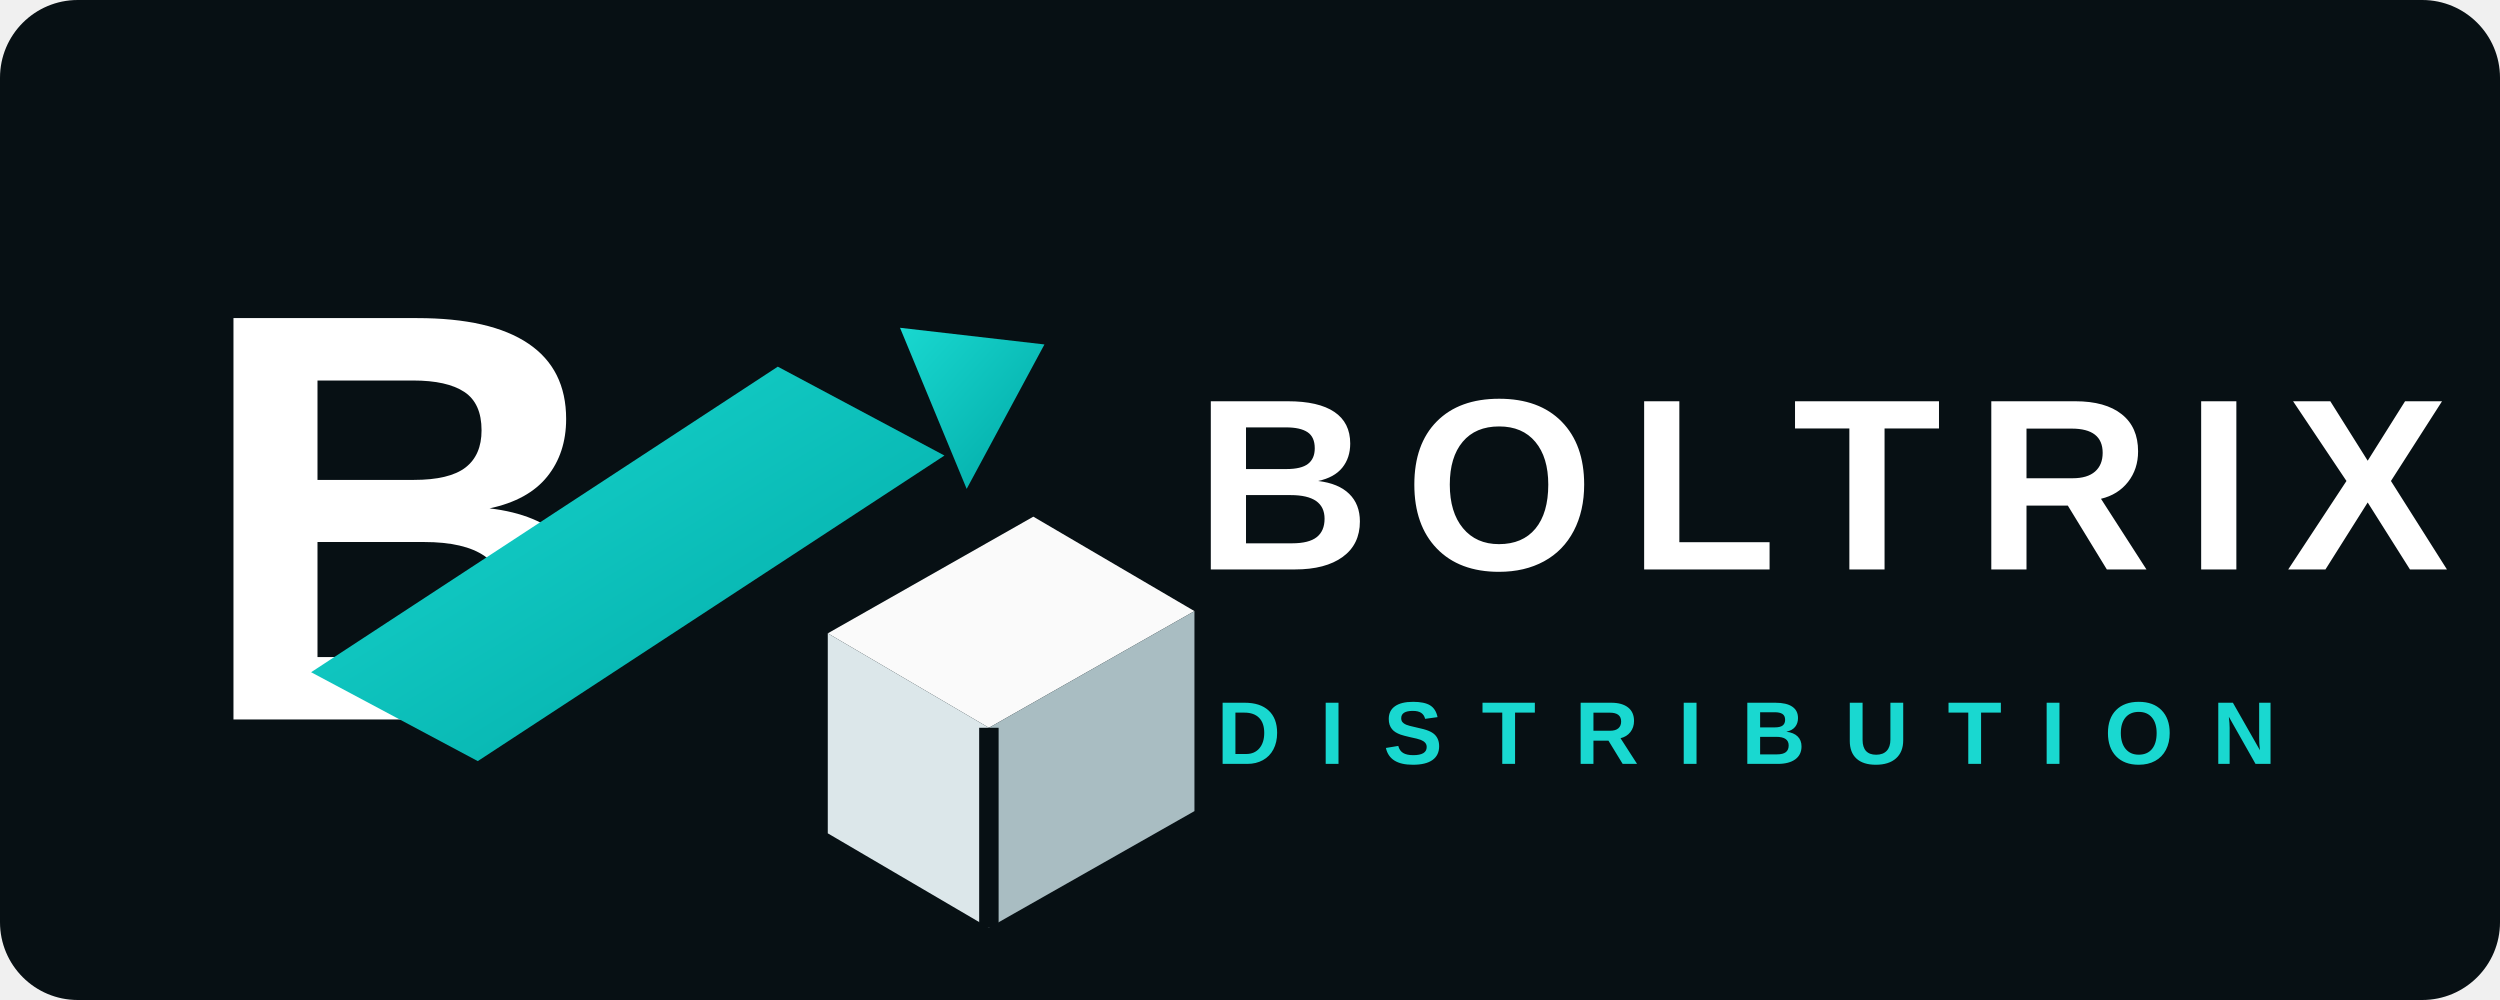
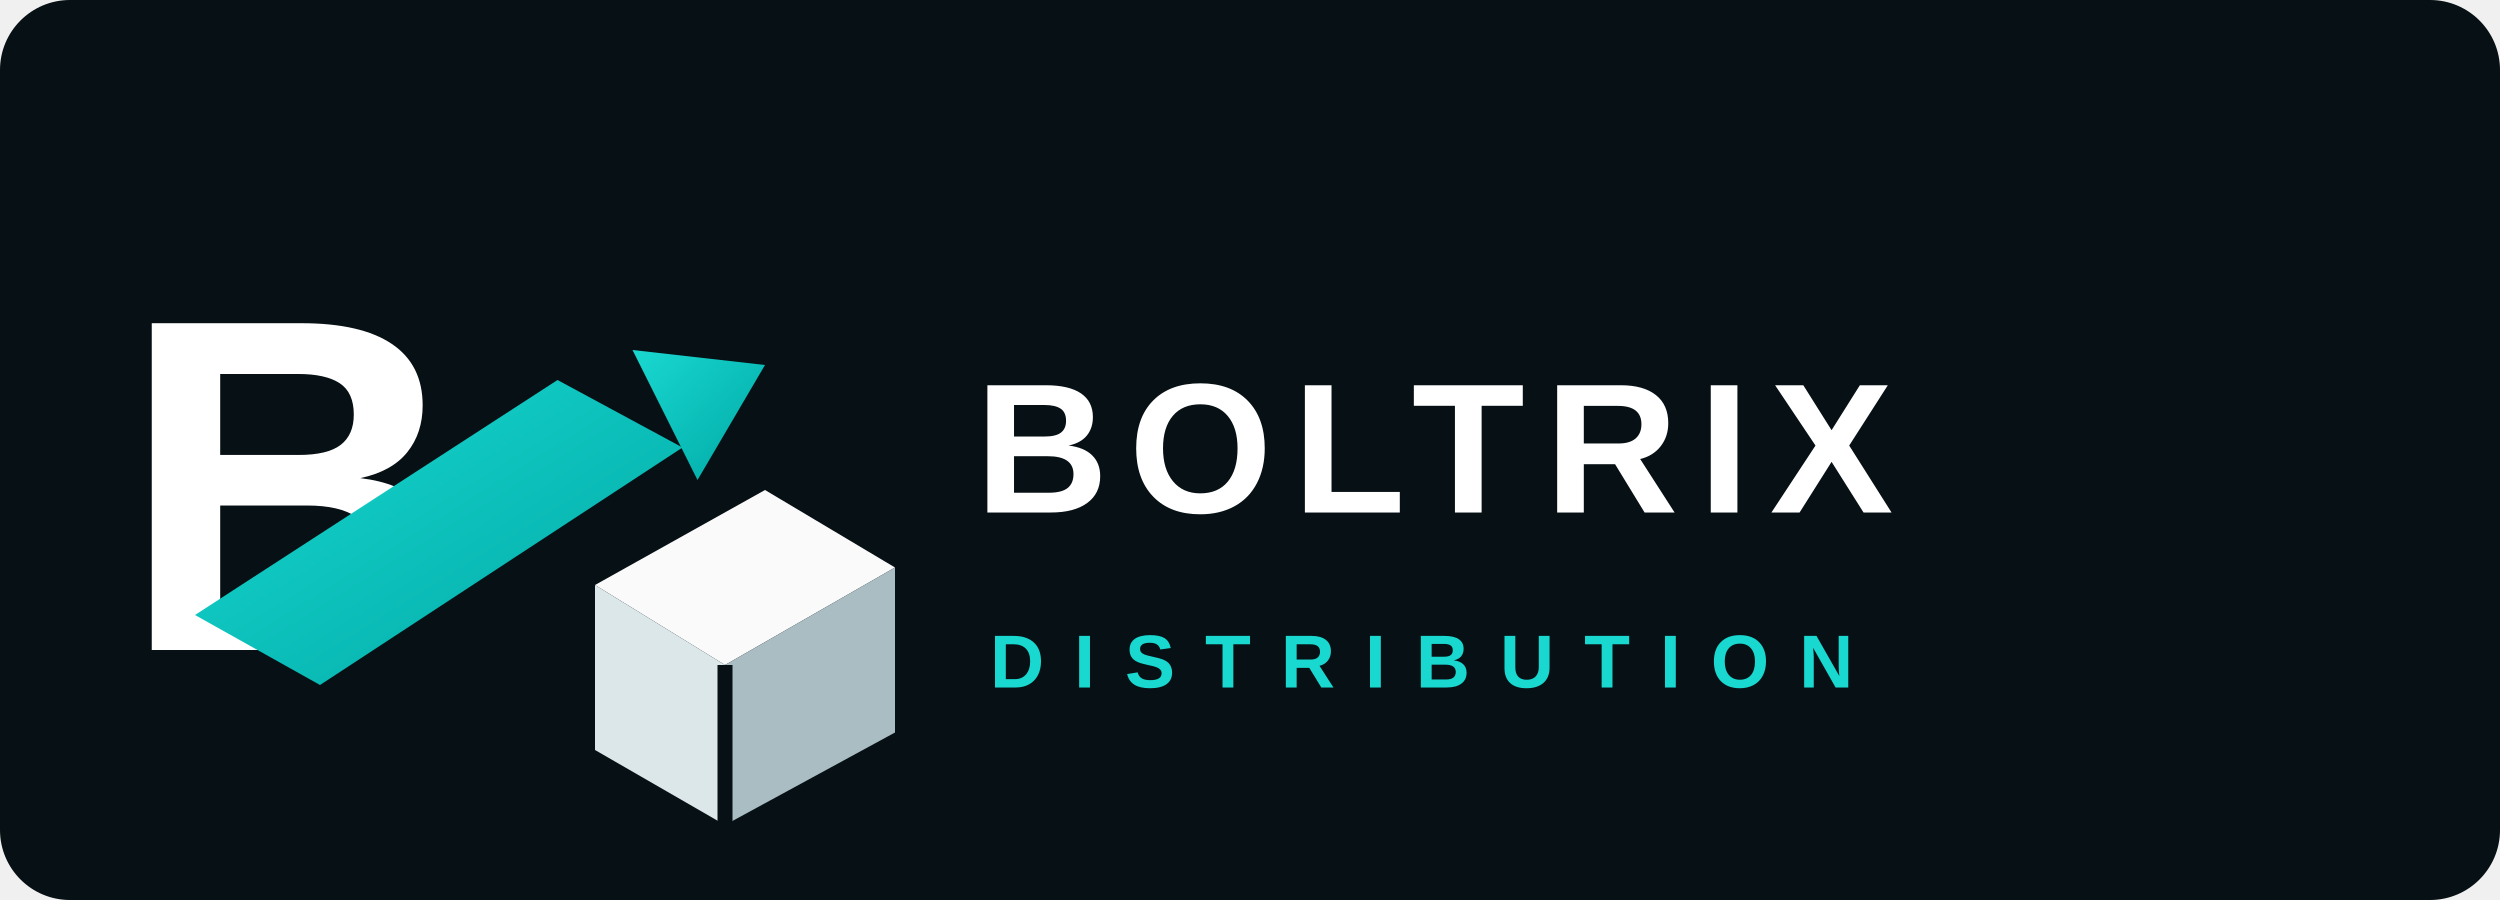
- <svg xmlns="http://www.w3.org/2000/svg" viewBox="0 0 900 360" role="img" aria-labelledby="title desc">
+ <svg xmlns="http://www.w3.org/2000/svg" viewBox="0 0 1000 360" role="img" aria-labelledby="title desc">
  <defs>
    <linearGradient id="g" x1="0" y1="0" x2="1" y2="1">
      <stop offset="0" stop-color="#19d8d0" />
      <stop offset="1" stop-color="#00a8a5" />
    </linearGradient>
  </defs>
-   <rect width="900" height="360" rx="28" fill="#071014" />
-   <g transform="translate(70 54)">
-     <text x="0" y="205" font-family="Arial,Helvetica,sans-serif" font-size="210" font-weight="900" fill="#fff">B</text>
-     <path d="M42 188 L210 78 L270 110 L102 220 Z" fill="url(#g)" />
-     <path d="M254 64 L306 70 L278 122 Z" fill="url(#g)" />
-     <path d="M228 174 L302 132 L360 166 L286 208 Z" fill="#fff" opacity=".98" />
-     <path d="M228 174 L228 246 L286 280 L286 208 Z" fill="#dce7ea" />
-     <path d="M286 208 L360 166 L360 238 L286 280 Z" fill="#a9bdc2" />
-     <path d="M286 208 L286 280" stroke="#071014" stroke-width="7" fill="none" />
+   <rect width="1000" height="360" rx="28" fill="#071014" />
+   <g transform="translate(48 62)">
+     <text x="0" y="198" font-family="Arial,Helvetica,sans-serif" font-size="190" font-weight="900" fill="#fff">B</text>
+     <path d="M30 184 L175 90 L225 117 L80 212 Z" fill="url(#g)" />
+     <path d="M205 78 L258 84 L231 130 Z" fill="url(#g)" />
+     <path d="M190 172 L258 134 L310 165 L242 204 Z" fill="#fff" opacity=".98" />
+     <path d="M190 172 L190 238 L242 268 L242 204 Z" fill="#dce7ea" />
+     <path d="M242 204 L310 165 L310 231 L242 268 Z" fill="#a9bdc2" />
+     <path d="M242 204 L242 268" stroke="#071014" stroke-width="6" fill="none" />
  </g>
-   <text x="430" y="205" font-family="Arial,Helvetica,sans-serif" font-size="88" font-weight="900" letter-spacing="12" fill="#fff">BOLTRIX</text>
-   <text x="438" y="275" font-family="Arial,Helvetica,sans-serif" font-size="32" font-weight="700" letter-spacing="14" fill="#19d8d0">DISTRIBUTION</text>
+   <text x="390" y="205" font-family="Arial,Helvetica,sans-serif" font-size="74" font-weight="900" letter-spacing="8" fill="#fff">BOLTRIX</text>
+   <text x="396" y="275" font-family="Arial,Helvetica,sans-serif" font-size="30" font-weight="700" letter-spacing="12" fill="#19d8d0">DISTRIBUTION</text>
</svg>
